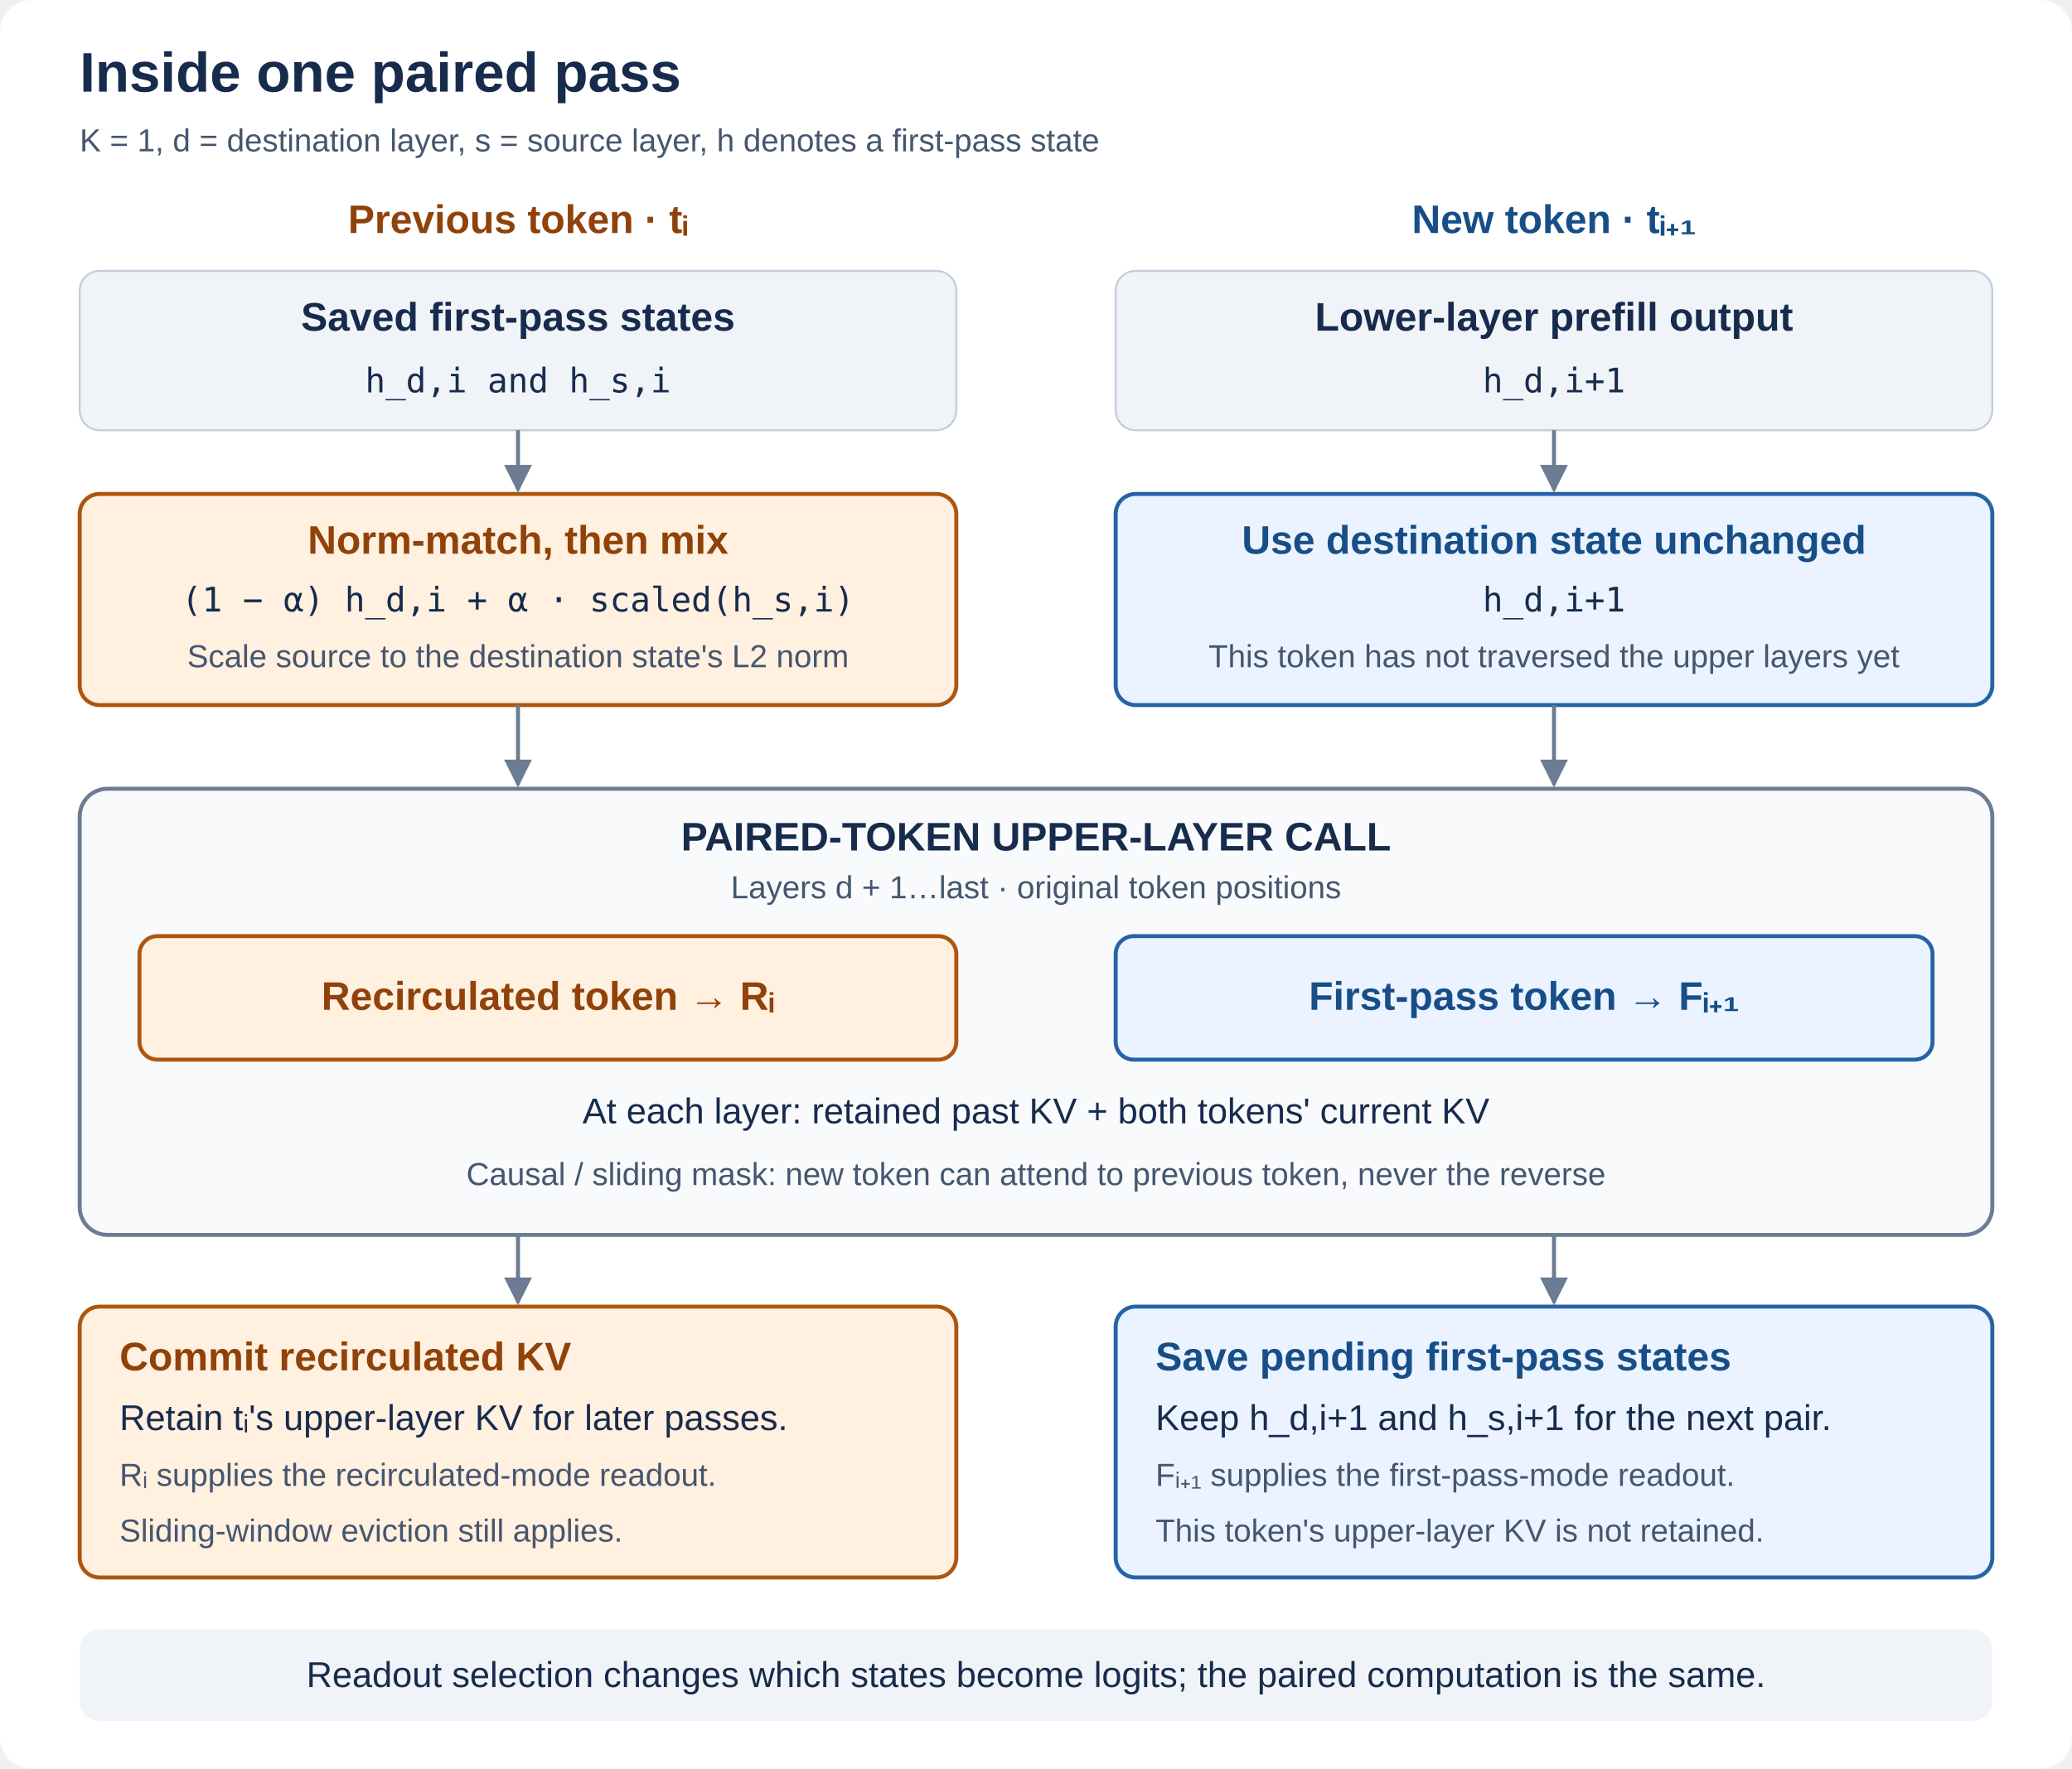
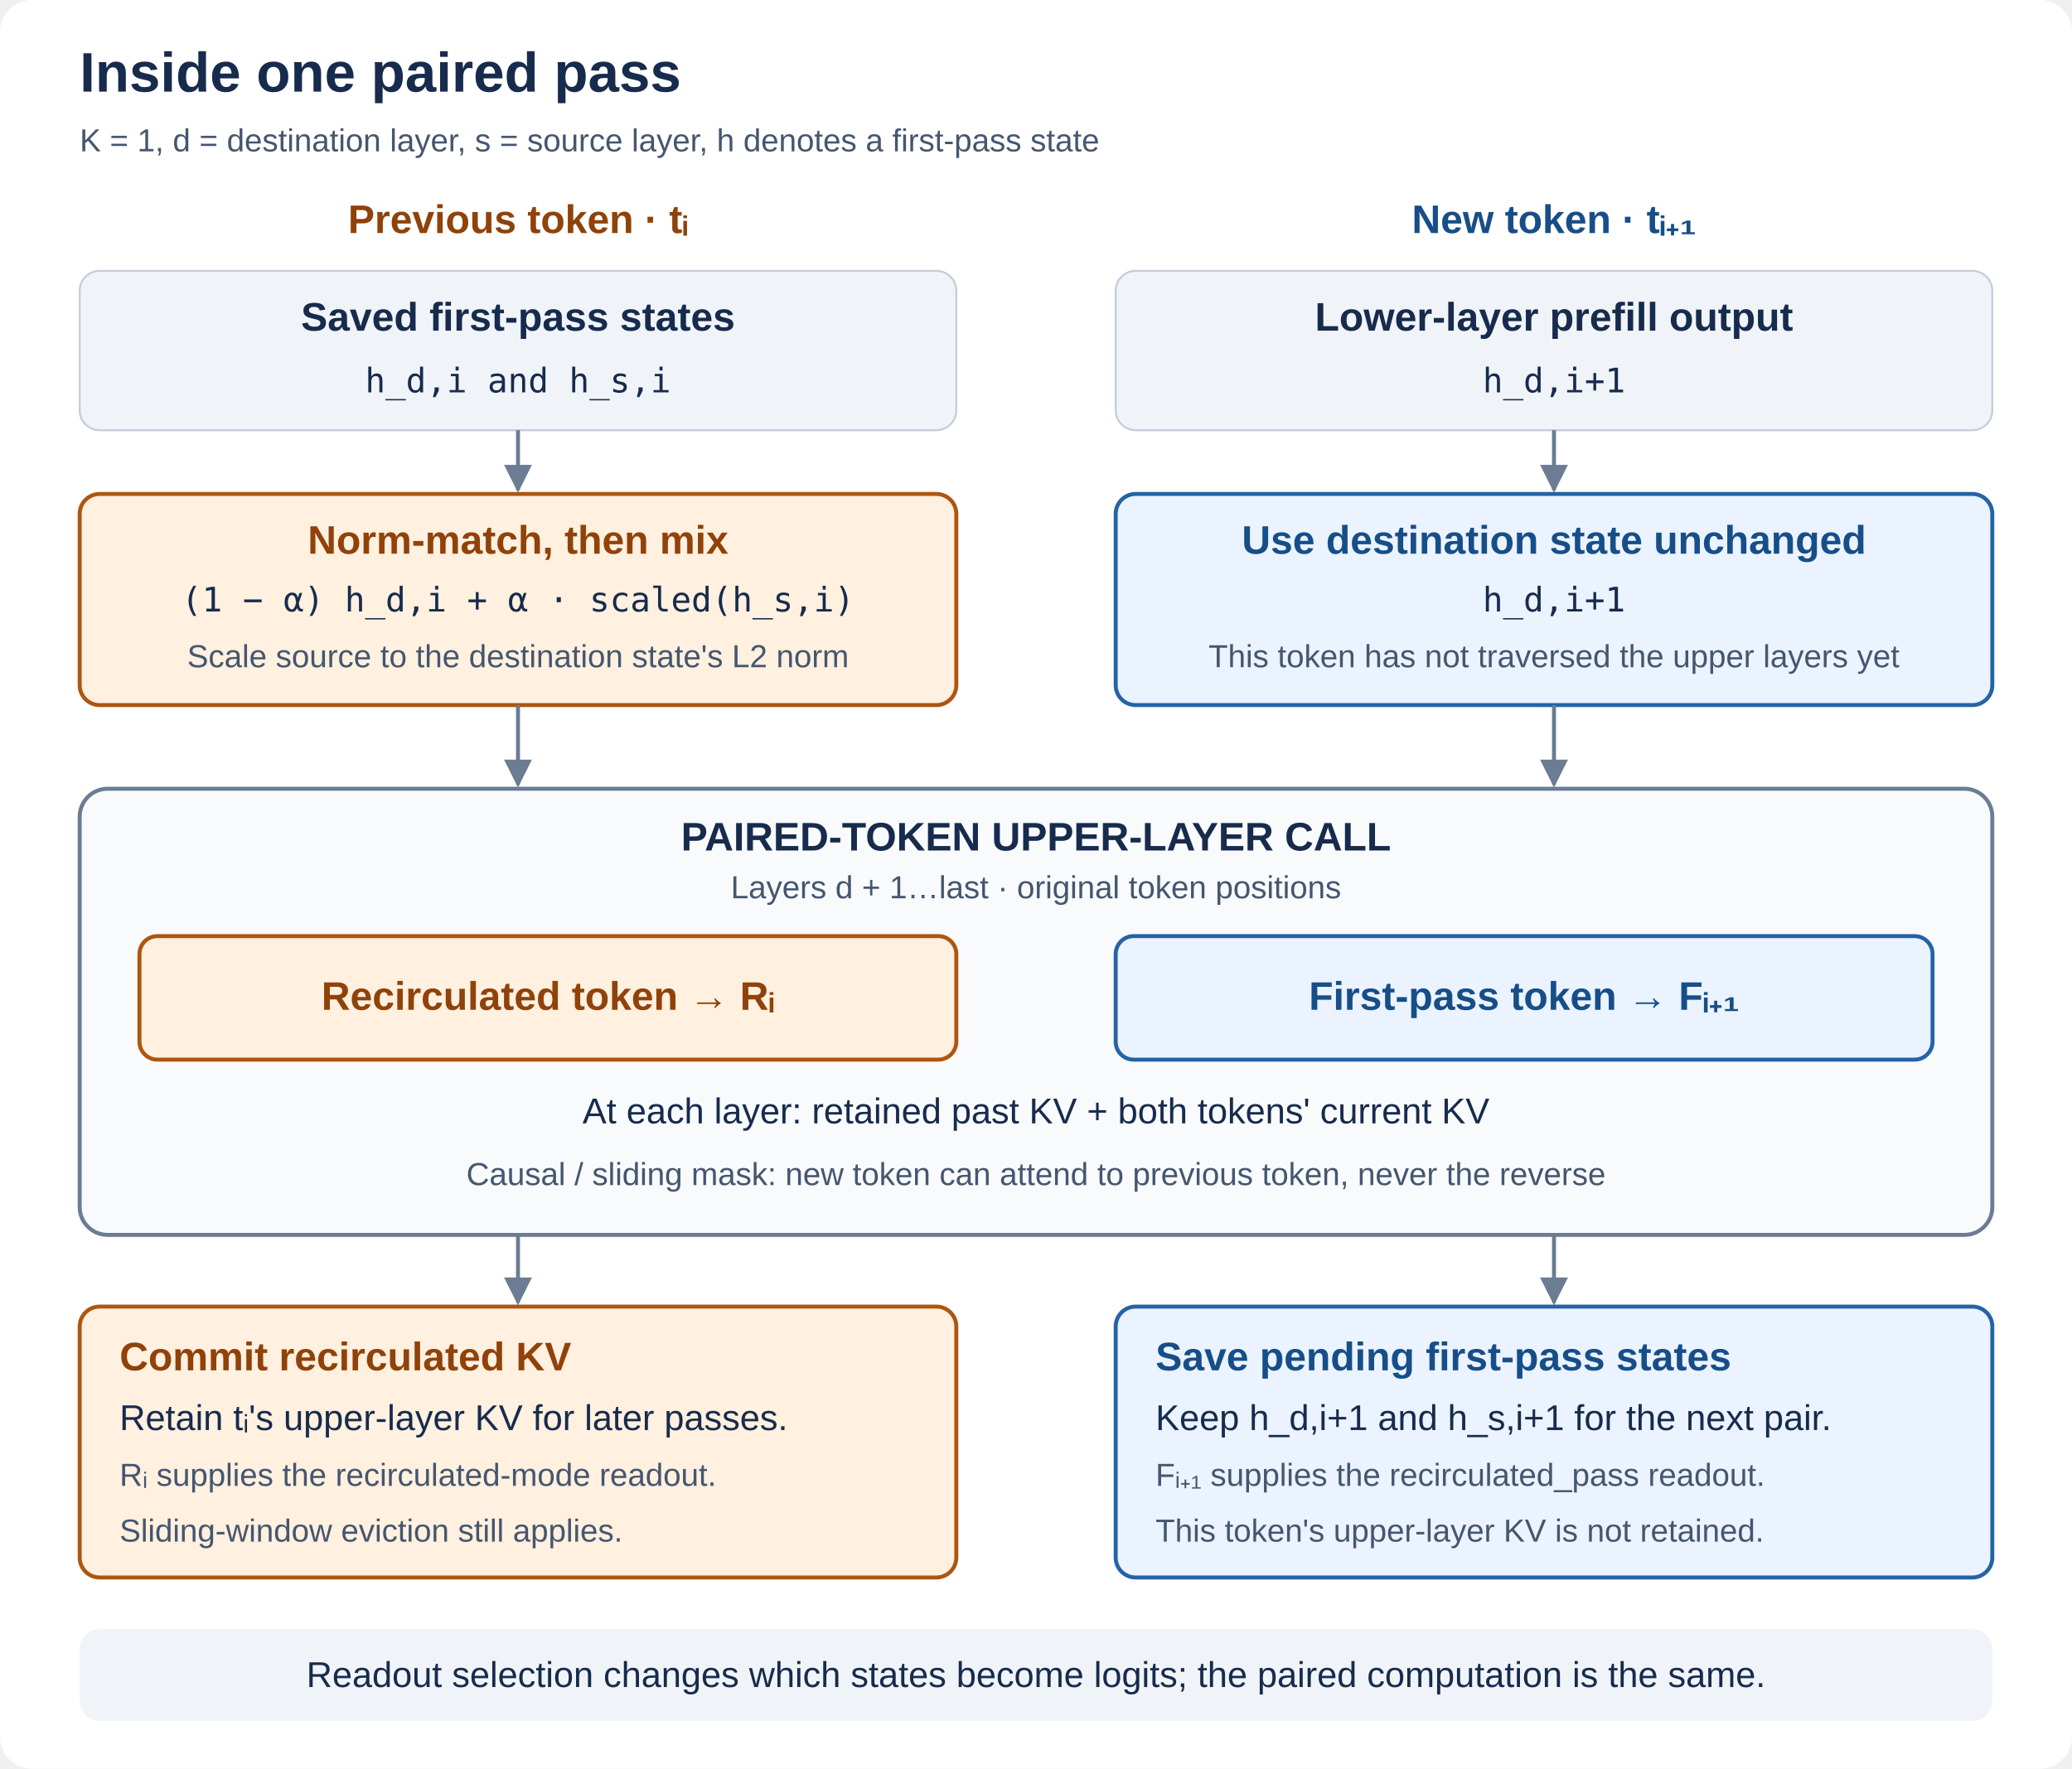
<svg xmlns="http://www.w3.org/2000/svg" width="1040" height="888" viewBox="0 0 1040 888" role="img" aria-labelledby="title desc">
  <defs>
    <style>
      text { font-family: Arial, Helvetica, sans-serif; fill: #172b4d; }
      .title { font-size: 28px; font-weight: 700; }
      .label { font-size: 20px; font-weight: 700; }
      .body { font-size: 18px; }
      .small { font-size: 16px; fill: #45566f; }
      .math { font-family: 'DejaVu Sans Mono', monospace; font-size: 17px; }
      .first { fill: #eaf3ff; stroke: #2563a6; stroke-width: 2; }
      .recirc { fill: #fff0df; stroke: #ad5610; stroke-width: 2; }
      .first-text { fill: #174e88; }
      .recirc-text { fill: #90420a; }
      .flow { fill: none; stroke: #6b7c93; stroke-width: 2; marker-end: url(#arrow); }
    </style>
    <marker id="arrow" viewBox="0 0 10 10" refX="9" refY="5" markerWidth="7" markerHeight="7" orient="auto-start-reverse">
      <path d="M 0 0 L 10 5 L 0 10 Z" fill="#6b7c93" />
    </marker>
  </defs>
  <rect width="1040" height="888" rx="16" fill="#ffffff" />
  <text x="40" y="46" class="title">Inside one paired pass</text>
  <text x="40" y="76" class="small">K = 1, d = destination layer, s = source layer, h denotes a first-pass state</text>
  <text x="260" y="117" text-anchor="middle" class="label recirc-text">Previous token · tᵢ</text>
  <text x="780" y="117" text-anchor="middle" class="label first-text">New token · tᵢ₊₁</text>
  <rect x="40" y="136" width="440" height="80" rx="10" fill="#f0f4f8" stroke="#c3cedc" />
  <text x="260" y="166" text-anchor="middle" class="label">Saved first-pass states</text>
  <text x="260" y="197" text-anchor="middle" class="math">h_d,i and h_s,i</text>
  <rect x="560" y="136" width="440" height="80" rx="10" fill="#f0f4f8" stroke="#c3cedc" />
  <text x="780" y="166" text-anchor="middle" class="label">Lower-layer prefill output</text>
  <text x="780" y="197" text-anchor="middle" class="math">h_d,i+1</text>
  <path d="M260 216 V246" class="flow" />
  <path d="M780 216 V246" class="flow" />
  <rect x="40" y="248" width="440" height="106" rx="10" class="recirc" />
  <text x="260" y="278" text-anchor="middle" class="label recirc-text">Norm-match, then mix</text>
  <text x="260" y="307" text-anchor="middle" class="math">(1 − α) h_d,i + α · scaled(h_s,i)</text>
  <text x="260" y="335" text-anchor="middle" class="small">Scale source to the destination state's L2 norm</text>
  <rect x="560" y="248" width="440" height="106" rx="10" class="first" />
  <text x="780" y="278" text-anchor="middle" class="label first-text">Use destination state unchanged</text>
  <text x="780" y="307" text-anchor="middle" class="math">h_d,i+1</text>
  <text x="780" y="335" text-anchor="middle" class="small">This token has not traversed the upper layers yet</text>
  <path d="M260 354 V394" class="flow" />
  <path d="M780 354 V394" class="flow" />
  <rect x="40" y="396" width="960" height="224" rx="14" fill="#f8fafc" stroke="#6b7c93" stroke-width="2" />
  <text x="520" y="427" text-anchor="middle" class="label">PAIRED-TOKEN UPPER-LAYER CALL</text>
  <text x="520" y="451" text-anchor="middle" class="small">Layers d + 1…last · original token positions</text>
  <rect x="70" y="470" width="410" height="62" rx="9" class="recirc" />
  <rect x="560" y="470" width="410" height="62" rx="9" class="first" />
  <text x="275" y="507" text-anchor="middle" class="label recirc-text">Recirculated token → Rᵢ</text>
  <text x="765" y="507" text-anchor="middle" class="label first-text">First-pass token → Fᵢ₊₁</text>
  <text x="520" y="564" text-anchor="middle" class="body">At each layer: retained past KV + both tokens' current KV</text>
  <text x="520" y="595" text-anchor="middle" class="small">Causal / sliding mask: new token can attend to previous token, never the reverse</text>
  <path d="M260 620 V654" class="flow" />
  <path d="M780 620 V654" class="flow" />
  <rect x="40" y="656" width="440" height="136" rx="10" class="recirc" />
  <text x="60" y="688" class="label recirc-text">Commit recirculated KV</text>
  <text x="60" y="718" class="body">Retain tᵢ's upper-layer KV for later passes.</text>
  <text x="60" y="746" class="small">Rᵢ supplies the recirculated-mode readout.</text>
  <text x="60" y="774" class="small">Sliding-window eviction still applies.</text>
  <rect x="560" y="656" width="440" height="136" rx="10" class="first" />
  <text x="580" y="688" class="label first-text">Save pending first-pass states</text>
  <text x="580" y="718" class="body">Keep h_d,i+1 and h_s,i+1 for the next pair.</text>
-   <text x="580" y="746" class="small">Fᵢ₊₁ supplies the first-pass-mode readout.</text>
+   <text x="580" y="746" class="small">Fᵢ₊₁ supplies the recirculated_pass readout.</text>
  <text x="580" y="774" class="small">This token's upper-layer KV is not retained.</text>
  <rect x="40" y="818" width="960" height="46" rx="10" fill="#f0f4f8" />
  <text x="520" y="847" text-anchor="middle" class="body">Readout selection changes which states become logits; the paired computation is the same.</text>
</svg>
